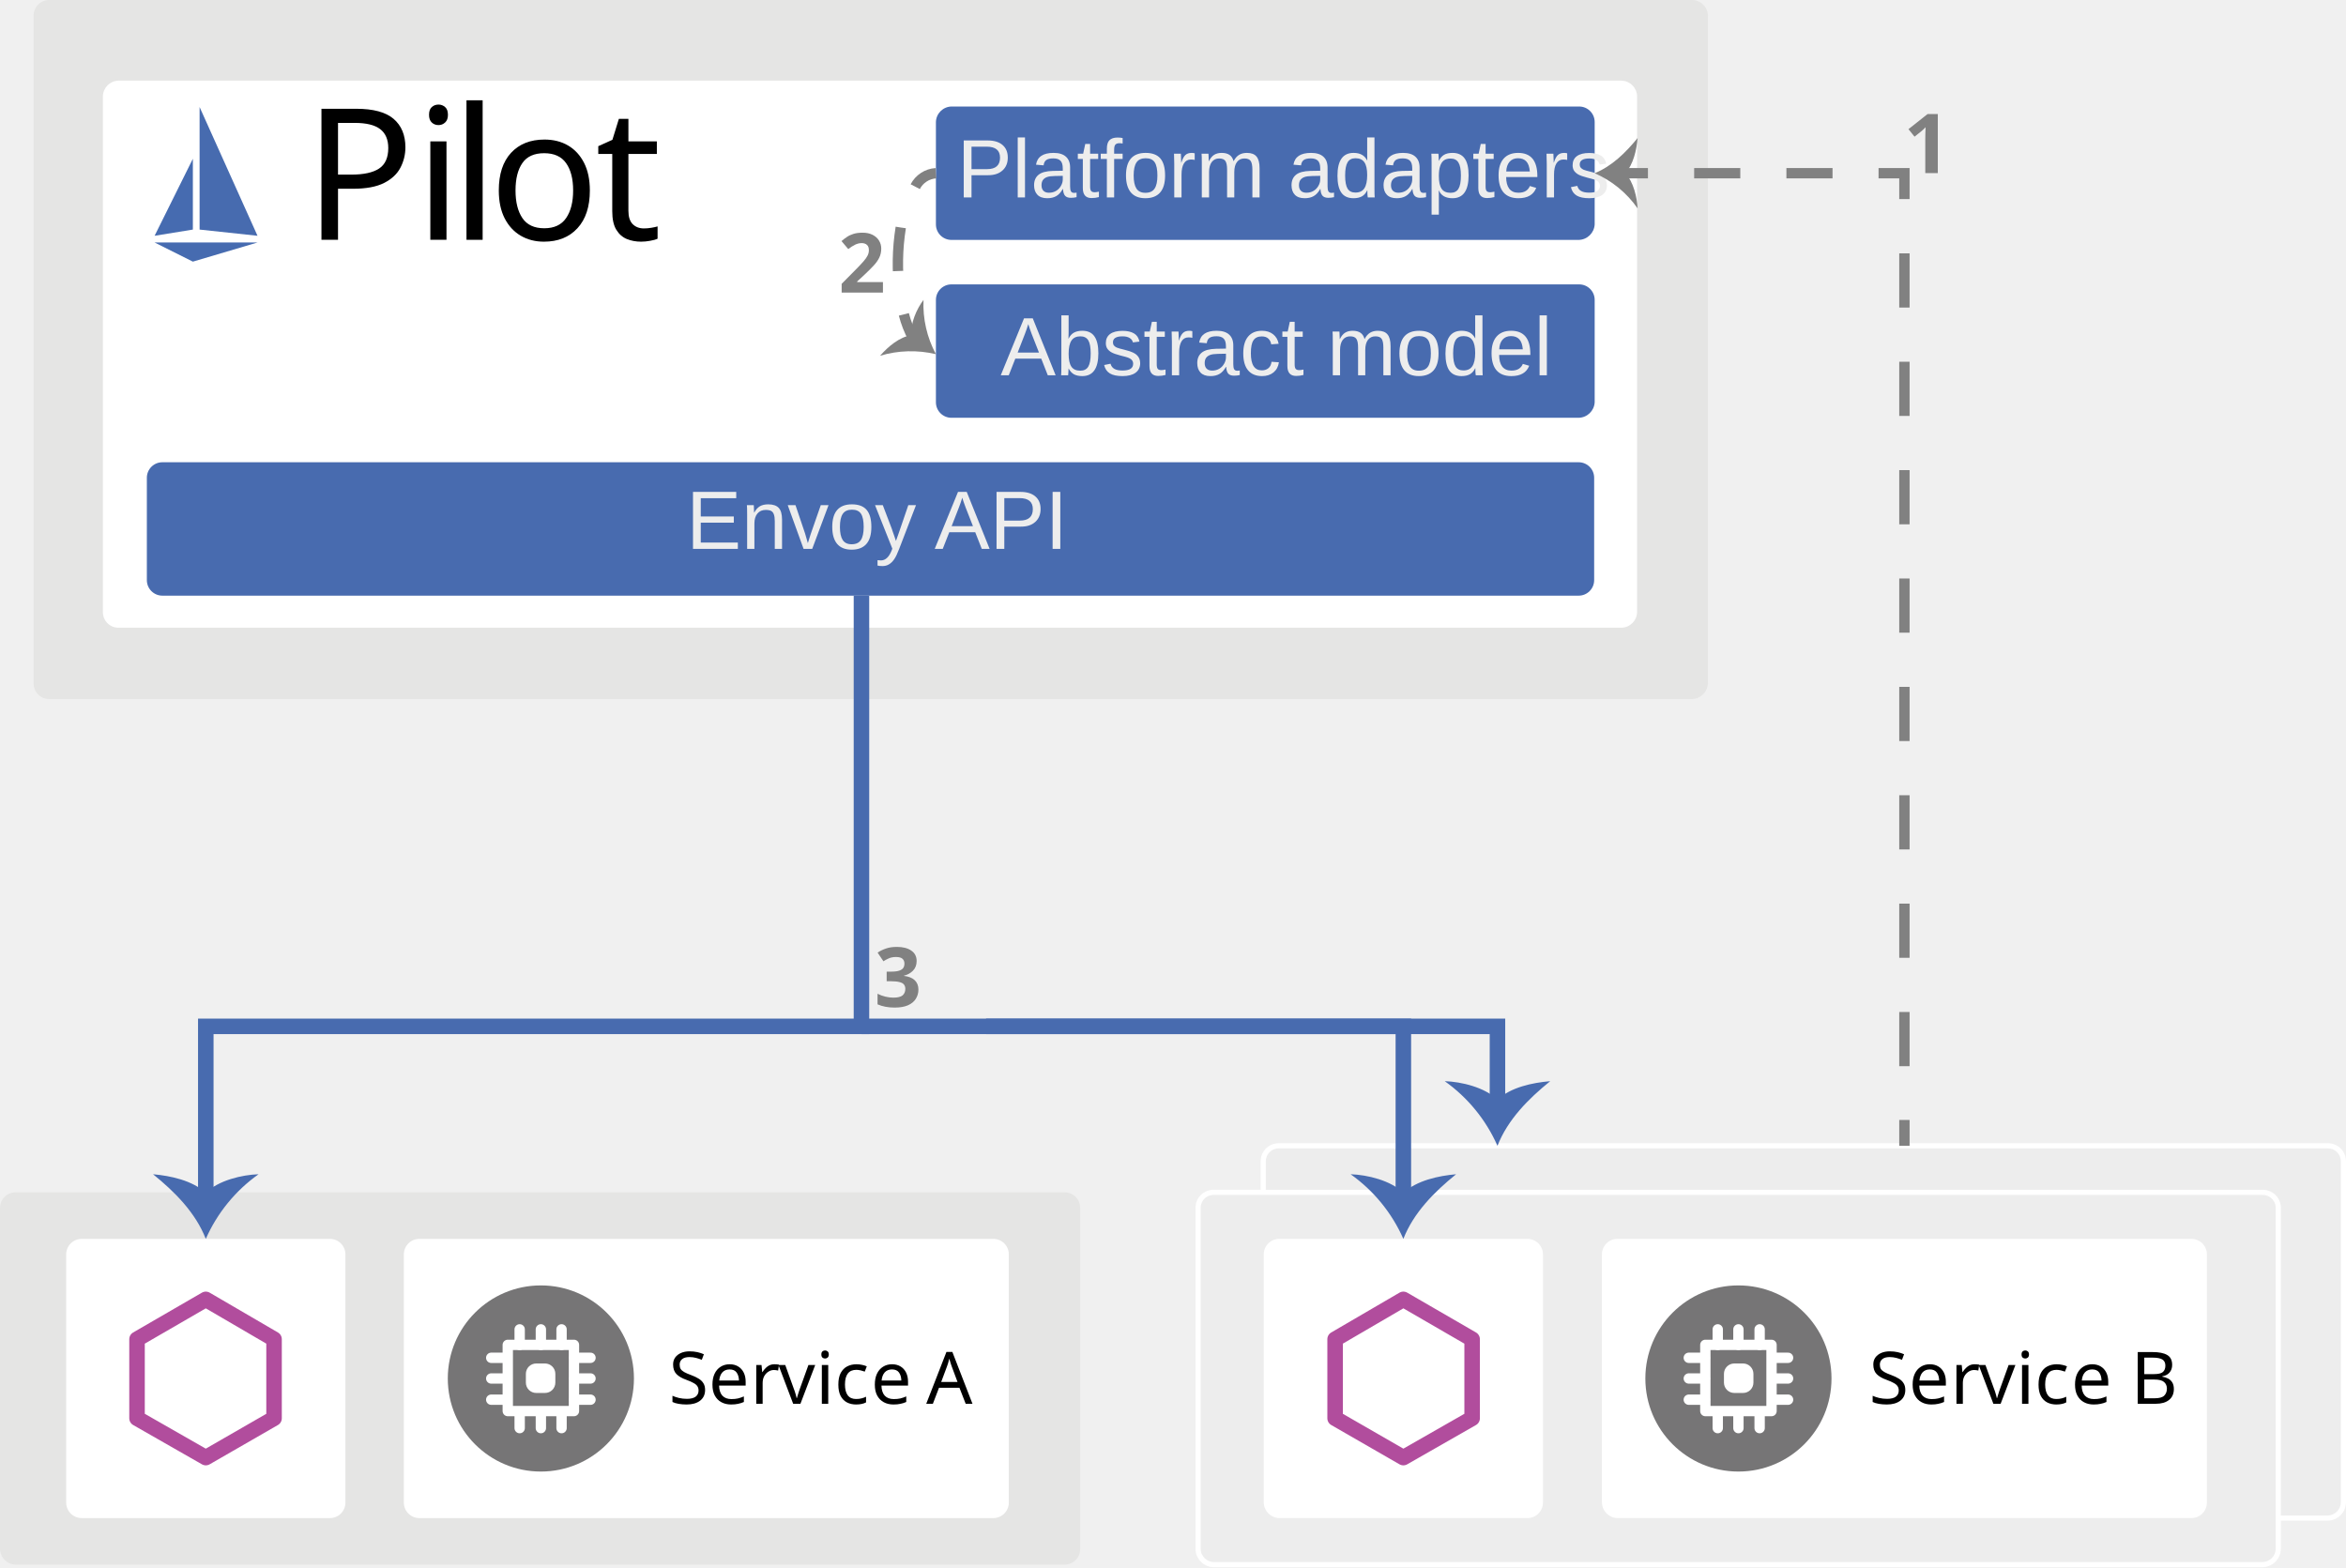
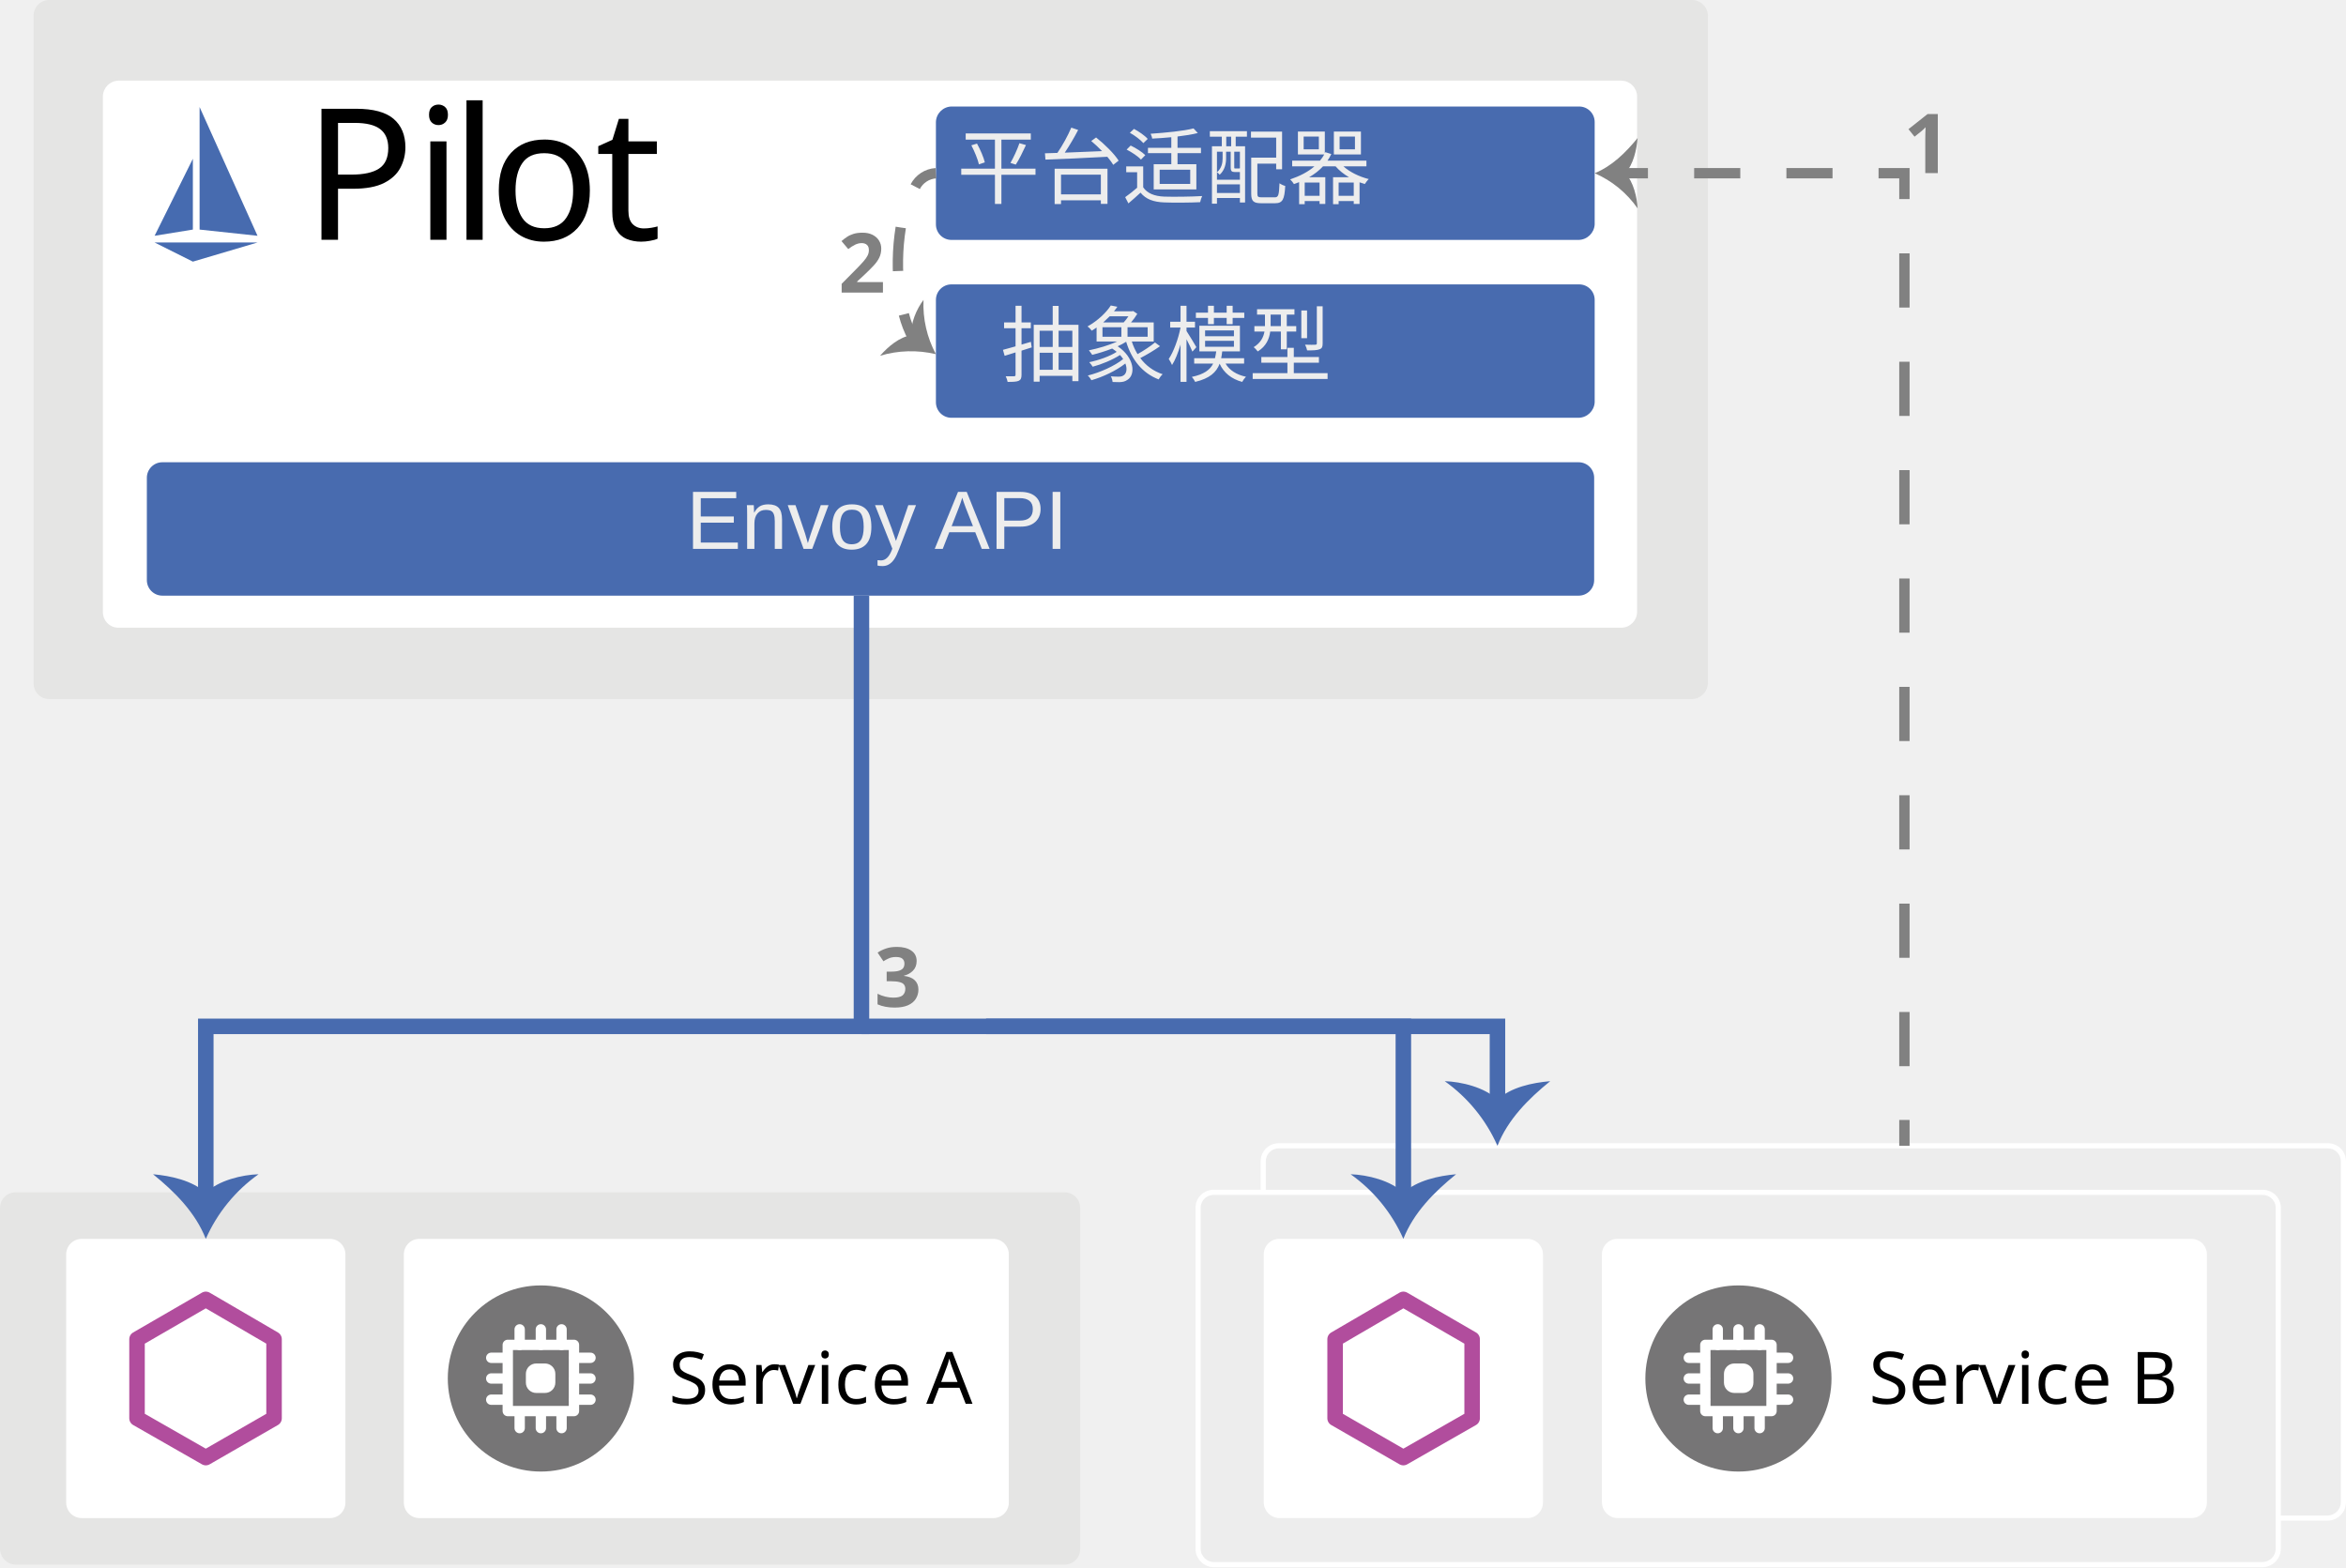
<svg xmlns="http://www.w3.org/2000/svg" viewBox="0 0 453.7 303.1">
  <defs>
    <clipPath id="f7b1467d-6d4c-4fbb-b80e-cb486898d95e">
      <path fill="none" d="M19.9 15.7h39.9v39.9H19.9z" />
    </clipPath>
    <style>.aacc0c6c-ab2c-4453-b0a0-d320e38cd5c2,.ba5ef8b1-109a-43f8-af14-1087365e4b93,.bd2467d7-b7a0-4f42-b02d-6940275a2c63,.f24b5123-682d-415b-923b-26dfd3145952,.f90f7508-9c61-43da-bb99-10d0feffe713{fill:none}.a5820a74-397d-4418-86c2-86598dbf366d{fill:#e5e5e4}.a294a127-60f9-46c7-8dc0-32b74b51ed51{fill:#fff}.b8c93285-c6c4-40ba-bc4b-eaadeabef1a0,.e2de639e-2855-4ffd-a55a-343dc0ffb7ff,.f25ce18a-b50b-4aa6-9499-5e7e2ed25abf{isolation:isolate}.e2de639e-2855-4ffd-a55a-343dc0ffb7ff{font-family:GoogleSans-Regular,Google Sans}.f9b83b75-e9d6-40b0-bc72-fd5d5bcc3ebf{clip-path:url(#f7b1467d-6d4c-4fbb-b80e-cb486898d95e)}.ae1aa407-08d4-46fe-bfd9-de712fbd3fa3{fill:#466bb0}.bcb7b9aa-5696-4c8b-b2cd-e3b218f46de2{fill:#486baf}.b8c93285-c6c4-40ba-bc4b-eaadeabef1a0,.f25ce18a-b50b-4aa6-9499-5e7e2ed25abf{font-size:16px}.b8c93285-c6c4-40ba-bc4b-eaadeabef1a0,.bd2efeb9-7ab2-4cd3-b33d-de67e4491e13{fill:#ededed}.b8c93285-c6c4-40ba-bc4b-eaadeabef1a0{font-family:ArialMT,Arial}.e2de639e-2855-4ffd-a55a-343dc0ffb7ff{font-size:14px}.a9b24c4e-3cda-4efc-a525-2d46501f05d4{letter-spacing:.02em}.a9628f0d-8ff8-4f7b-a8e7-20f2d7d9d4eb{letter-spacing:0}.fef6cdd6-a99b-4bba-816d-5028294a3e2e{fill:#767576}.bd2467d7-b7a0-4f42-b02d-6940275a2c63,.bd2efeb9-7ab2-4cd3-b33d-de67e4491e13,.f90f7508-9c61-43da-bb99-10d0feffe713{stroke:#fff}.aacc0c6c-ab2c-4453-b0a0-d320e38cd5c2,.bd2467d7-b7a0-4f42-b02d-6940275a2c63{stroke-linejoin:round}.bd2467d7-b7a0-4f42-b02d-6940275a2c63,.f24b5123-682d-415b-923b-26dfd3145952,.f90f7508-9c61-43da-bb99-10d0feffe713{stroke-width:2px}.f90f7508-9c61-43da-bb99-10d0feffe713{stroke-linecap:round}.ba5ef8b1-109a-43f8-af14-1087365e4b93,.bd2efeb9-7ab2-4cd3-b33d-de67e4491e13,.f24b5123-682d-415b-923b-26dfd3145952,.f90f7508-9c61-43da-bb99-10d0feffe713{stroke-miterlimit:10}.aacc0c6c-ab2c-4453-b0a0-d320e38cd5c2{stroke:#b14d9d;stroke-width:3px}.ba5ef8b1-109a-43f8-af14-1087365e4b93{stroke-width:3px}.f25ce18a-b50b-4aa6-9499-5e7e2ed25abf,.fc3dfa1d-0186-4d85-8ed9-9366d4b0e44d{fill:#818181}.f25ce18a-b50b-4aa6-9499-5e7e2ed25abf{font-family:GoogleSans-Bold,Google Sans;font-weight:700}.ba5ef8b1-109a-43f8-af14-1087365e4b93{stroke:#486baf}.f24b5123-682d-415b-923b-26dfd3145952{stroke:#818181}</style>
  </defs>
  <g id="b55b6709-be4e-4d30-8db5-25aa4f4d0b52" data-name="discovery">
    <g id="b6201dae-6c7a-48be-93ef-cd15c26a974b" data-name="Pilot container">
      <path class="a5820a74-397d-4418-86c2-86598dbf366d" d="M327.2 135.2H9.5a3 3 0 01-3-3V3a3 3 0 013-3h317.8a3.08 3.08 0 013 3v129.2a3.17 3.17 0 01-3.1 3z" />
      <path class="a294a127-60f9-46c7-8dc0-32b74b51ed51" d="M313.6 121.4H22.9a3 3 0 01-3-3V18.6a3.08 3.08 0 013-3h290.7a3.08 3.08 0 013 3v99.8a3.08 3.08 0 01-3 3z" />
      <text transform="translate(58.73 46.38)" style="isolation:isolate" font-family="GoogleSans-Regular,Google Sans" font-size="35.5">Pi<tspan x="28.47" y="0" letter-spacing="0">l</tspan>
        <tspan x="35.78" y="0" letter-spacing="-.01em">o</tspan>
        <tspan x="56.41" y="0">t</tspan>
      </text>
      <g id="f29f4b16-385f-40d0-9e3e-f4f9ac277d4a" data-name="Istio-logo-blue">
        <g class="f9b83b75-e9d6-40b0-bc72-fd5d5bcc3ebf">
          <path class="ae1aa407-08d4-46fe-bfd9-de712fbd3fa3" d="M29.9 46.9h19.9l-12.5 3.7-7.4-3.7z" />
        </g>
        <g class="f9b83b75-e9d6-40b0-bc72-fd5d5bcc3ebf">
          <path class="ae1aa407-08d4-46fe-bfd9-de712fbd3fa3" d="M29.9 45.6l7.4-1.2V30.7l-7.4 14.9z" />
        </g>
        <path fill="#476baf" d="M38.6 44.4l11.2 1.2-11.2-24.9v23.7z" />
      </g>
    </g>
    <path class="bcb7b9aa-5696-4c8b-b2cd-e3b218f46de2" d="M305.3 46.4H184a3 3 0 01-3-3V23.6a3.08 3.08 0 013-3h121.4a3 3 0 013 3v19.8a3.17 3.17 0 01-3.1 3z" />
-     <text class="b8c93285-c6c4-40ba-bc4b-eaadeabef1a0" transform="translate(185.07 38.18)">Platform adapters</text>
+     <text class="b8c93285-c6c4-40ba-bc4b-eaadeabef1a0" transform="translate(185.07 38.18)">平台适配器</text>
    <path class="bcb7b9aa-5696-4c8b-b2cd-e3b218f46de2" d="M305.3 80.8H184a3 3 0 01-3-3V58a3 3 0 013-3h121.4a3 3 0 013 3v19.8a3.17 3.17 0 01-3.1 3z" />
-     <text class="b8c93285-c6c4-40ba-bc4b-eaadeabef1a0" transform="translate(193.51 72.58)">Abstract model</text>
+     <text class="b8c93285-c6c4-40ba-bc4b-eaadeabef1a0" transform="translate(193.51 72.58)">抽象模型</text>
    <path class="a5820a74-397d-4418-86c2-86598dbf366d" d="M205.9 302.6H3a3.08 3.08 0 01-3-3v-66a3 3 0 013-3h202.9a3 3 0 013 3v66a3 3 0 01-3 3z" />
    <path class="a294a127-60f9-46c7-8dc0-32b74b51ed51" d="M192.1 293.6h-111a3 3 0 01-3-3v-48a3 3 0 013-3h111a3 3 0 013 3v48a3 3 0 01-3 3z" />
    <text class="e2de639e-2855-4ffd-a55a-343dc0ffb7ff" transform="translate(129.33 271.49)">Se<tspan class="a9b24c4e-3cda-4efc-a525-2d46501f05d4" x="15.74" y="0">r</tspan>
      <tspan x="21.22" y="0">v</tspan>
      <tspan class="a9628f0d-8ff8-4f7b-a8e7-20f2d7d9d4eb" x="28.42" y="0">ic</tspan>
      <tspan x="39.09" y="0">e</tspan>
      <tspan x="46.97" y="0" letter-spacing="-.03em"> </tspan>
      <tspan x="49.8" y="0">A</tspan>
    </text>
    <circle class="fef6cdd6-a99b-4bba-816d-5028294a3e2e" cx="104.6" cy="266.6" r="18" />
    <path class="bd2467d7-b7a0-4f42-b02d-6940275a2c63" d="M98.2 260.1H111v12.8H98.2z" />
    <path class="f90f7508-9c61-43da-bb99-10d0feffe713" d="M100.5 260.1v-3m4.1 3v-3m4 3v-3m-8.1 19.1v-3m4.1 3v-3m4 3v-3m-10.5-2.5H95m3.1-4.1H95m3.1-4H95m19.2 8.1h-3.1m3.1-4.1h-3.1m3.1-4h-3.1" />
    <path class="a294a127-60f9-46c7-8dc0-32b74b51ed51" d="M105.4 269.4h-1.7a2 2 0 01-2-2v-1.7a2 2 0 012-2h1.7a2 2 0 012 2v1.7a2 2 0 01-2 2zm-41.6 24.2h-48a3 3 0 01-3-3v-48a3 3 0 013-3h48a3 3 0 013 3v48a3 3 0 01-3 3z" />
    <path class="aacc0c6c-ab2c-4453-b0a0-d320e38cd5c2" d="M53 274.3V259l-13.2-7.7-13.3 7.7v15.3l13.3 7.6 13.2-7.6z" />
    <path class="bd2efeb9-7ab2-4cd3-b33d-de67e4491e13" d="M450.1 293.6H247.3a3.08 3.08 0 01-3-3v-66a3 3 0 013-3h202.9a3 3 0 013 3v66a3.1 3.1 0 01-3.1 3z" />
    <path class="bd2efeb9-7ab2-4cd3-b33d-de67e4491e13" d="M437.5 302.6H234.7a3.08 3.08 0 01-3-3v-66a3 3 0 013-3h202.9a3 3 0 013 3v66a3.1 3.1 0 01-3.1 3z" />
    <path class="a294a127-60f9-46c7-8dc0-32b74b51ed51" d="M423.8 293.6h-111a3.08 3.08 0 01-3-3v-48a3 3 0 013-3h111a3 3 0 013 3v48a3 3 0 01-3 3z" />
    <text class="e2de639e-2855-4ffd-a55a-343dc0ffb7ff" transform="translate(361.44 271.49)">Se<tspan class="a9b24c4e-3cda-4efc-a525-2d46501f05d4" x="15.74" y="0">r</tspan>
      <tspan x="21.22" y="0">v</tspan>
      <tspan class="a9628f0d-8ff8-4f7b-a8e7-20f2d7d9d4eb" x="28.42" y="0">ic</tspan>
      <tspan x="39.09" y="0">e B</tspan>
    </text>
    <circle class="fef6cdd6-a99b-4bba-816d-5028294a3e2e" cx="336.2" cy="266.6" r="18" />
    <path class="bd2467d7-b7a0-4f42-b02d-6940275a2c63" d="M329.8 260.1h12.8v12.8h-12.8z" />
    <path class="f90f7508-9c61-43da-bb99-10d0feffe713" d="M332.2 260.1v-3m4 3v-3m4.1 3v-3m-8.1 19.1v-3m4 3v-3m4.1 3v-3m-10.6-2.5h-3.1m3.1-4.1h-3.1m3.1-4h-3.1m19.2 8.1h-3m3-4.1h-3m3-4h-3" />
    <path class="a294a127-60f9-46c7-8dc0-32b74b51ed51" d="M337.1 269.4h-1.7a2 2 0 01-2-2v-1.7a2 2 0 012-2h1.7a2 2 0 012 2v1.7a2 2 0 01-2 2zm-41.7 24.2h-48a3.08 3.08 0 01-3-3v-48a3 3 0 013-3h48a3 3 0 013 3v48a3 3 0 01-3 3z" />
    <path class="aacc0c6c-ab2c-4453-b0a0-d320e38cd5c2" d="M284.7 274.3V259l-13.3-7.7-13.2 7.7v15.3l13.2 7.6 13.3-7.6z" />
    <text class="f25ce18a-b50b-4aa6-9499-5e7e2ed25abf" transform="translate(368.15 33.48)">1</text>
    <text class="f25ce18a-b50b-4aa6-9499-5e7e2ed25abf" transform="translate(162.13 56.58)">2</text>
    <text class="f25ce18a-b50b-4aa6-9499-5e7e2ed25abf" transform="translate(169.1 194.71)">3</text>
    <path class="ba5ef8b1-109a-43f8-af14-1087365e4b93" d="M166.6 115.2v83.3H39.8v33.1" />
    <path class="bcb7b9aa-5696-4c8b-b2cd-e3b218f46de2" d="M39.8 230.7c2.4-2.4 7-3.5 10.2-3.6a30.4 30.4 0 00-10.2 12.5c-2-5.1-6-9.1-10.2-12.5 3.4.3 7.6 1.2 10.2 3.6z" />
    <path class="ba5ef8b1-109a-43f8-af14-1087365e4b93" d="M271.4 231.6v-33.1H166.6" />
    <path class="bcb7b9aa-5696-4c8b-b2cd-e3b218f46de2" d="M271.4 230.7c-2.4-2.4-7-3.5-10.2-3.6a30.4 30.4 0 0110.2 12.5c2-5.1 6-9.1 10.2-12.5-3.4.3-7.6 1.2-10.2 3.6z" />
    <path class="ba5ef8b1-109a-43f8-af14-1087365e4b93" d="M289.6 213.6v-15.1h-98.9" />
    <path class="bcb7b9aa-5696-4c8b-b2cd-e3b218f46de2" d="M289.6 212.7c-2.4-2.4-7-3.5-10.2-3.6a30.4 30.4 0 0110.2 12.5c2-5.1 6-9.1 10.2-12.5-3.5.3-7.7 1.2-10.2 3.6zm15.7-97.5H31.4a3 3 0 01-3-3V92.4a3 3 0 013-3h273.9a3 3 0 013 3v19.8a3 3 0 01-3 3z" />
    <text class="b8c93285-c6c4-40ba-bc4b-eaadeabef1a0" transform="translate(132.71 106.15)">Envoy<tspan x="44.47" y="0" letter-spacing="-.06em"> </tspan>
      <tspan x="48.03" y="0">API</tspan>
    </text>
    <path class="f24b5123-682d-415b-923b-26dfd3145952" d="M181 33.5a4.85 4.85 0 00-4 2.6" />
    <path d="M174.2 44a44.28 44.28 0 00-.2 12.6" stroke-dasharray="8.45 8.45" stroke="#818181" stroke-miterlimit="10" stroke-width="2" fill="none" />
    <path class="f24b5123-682d-415b-923b-26dfd3145952" d="M174.8 60.8a20.06 20.06 0 001.8 4.6" />
    <path class="fc3dfa1d-0186-4d85-8ed9-9366d4b0e44d" d="M176.3 64.8c-.3-2.2 1-5.1 2.3-6.8a20.28 20.28 0 002.4 10.5 20.87 20.87 0 00-10.8.3c1.6-1.8 3.7-3.6 6.1-4z" />
    <path class="f24b5123-682d-415b-923b-26dfd3145952" d="M368.3 221.6v-5" />
    <path stroke-dasharray="10.48 10.48" stroke="#818181" stroke-miterlimit="10" stroke-width="2" fill="none" d="M368.3 206.2V43.7" />
    <path class="f24b5123-682d-415b-923b-26dfd3145952" d="M368.3 38.5v-5h-5" />
    <path stroke-dasharray="8.92 8.92" stroke="#818181" stroke-miterlimit="10" stroke-width="2" fill="none" d="M354.4 33.5h-31.3" />
    <path class="f24b5123-682d-415b-923b-26dfd3145952" d="M318.7 33.5h-5" />
    <path class="fc3dfa1d-0186-4d85-8ed9-9366d4b0e44d" d="M314.3 33.5c1.6 1.6 2.3 4.7 2.4 6.8a19.71 19.71 0 00-8.3-6.8c3.4-1.4 6-4 8.3-6.8-.2 2.3-.8 5.1-2.4 6.8z" />
  </g>
</svg>
